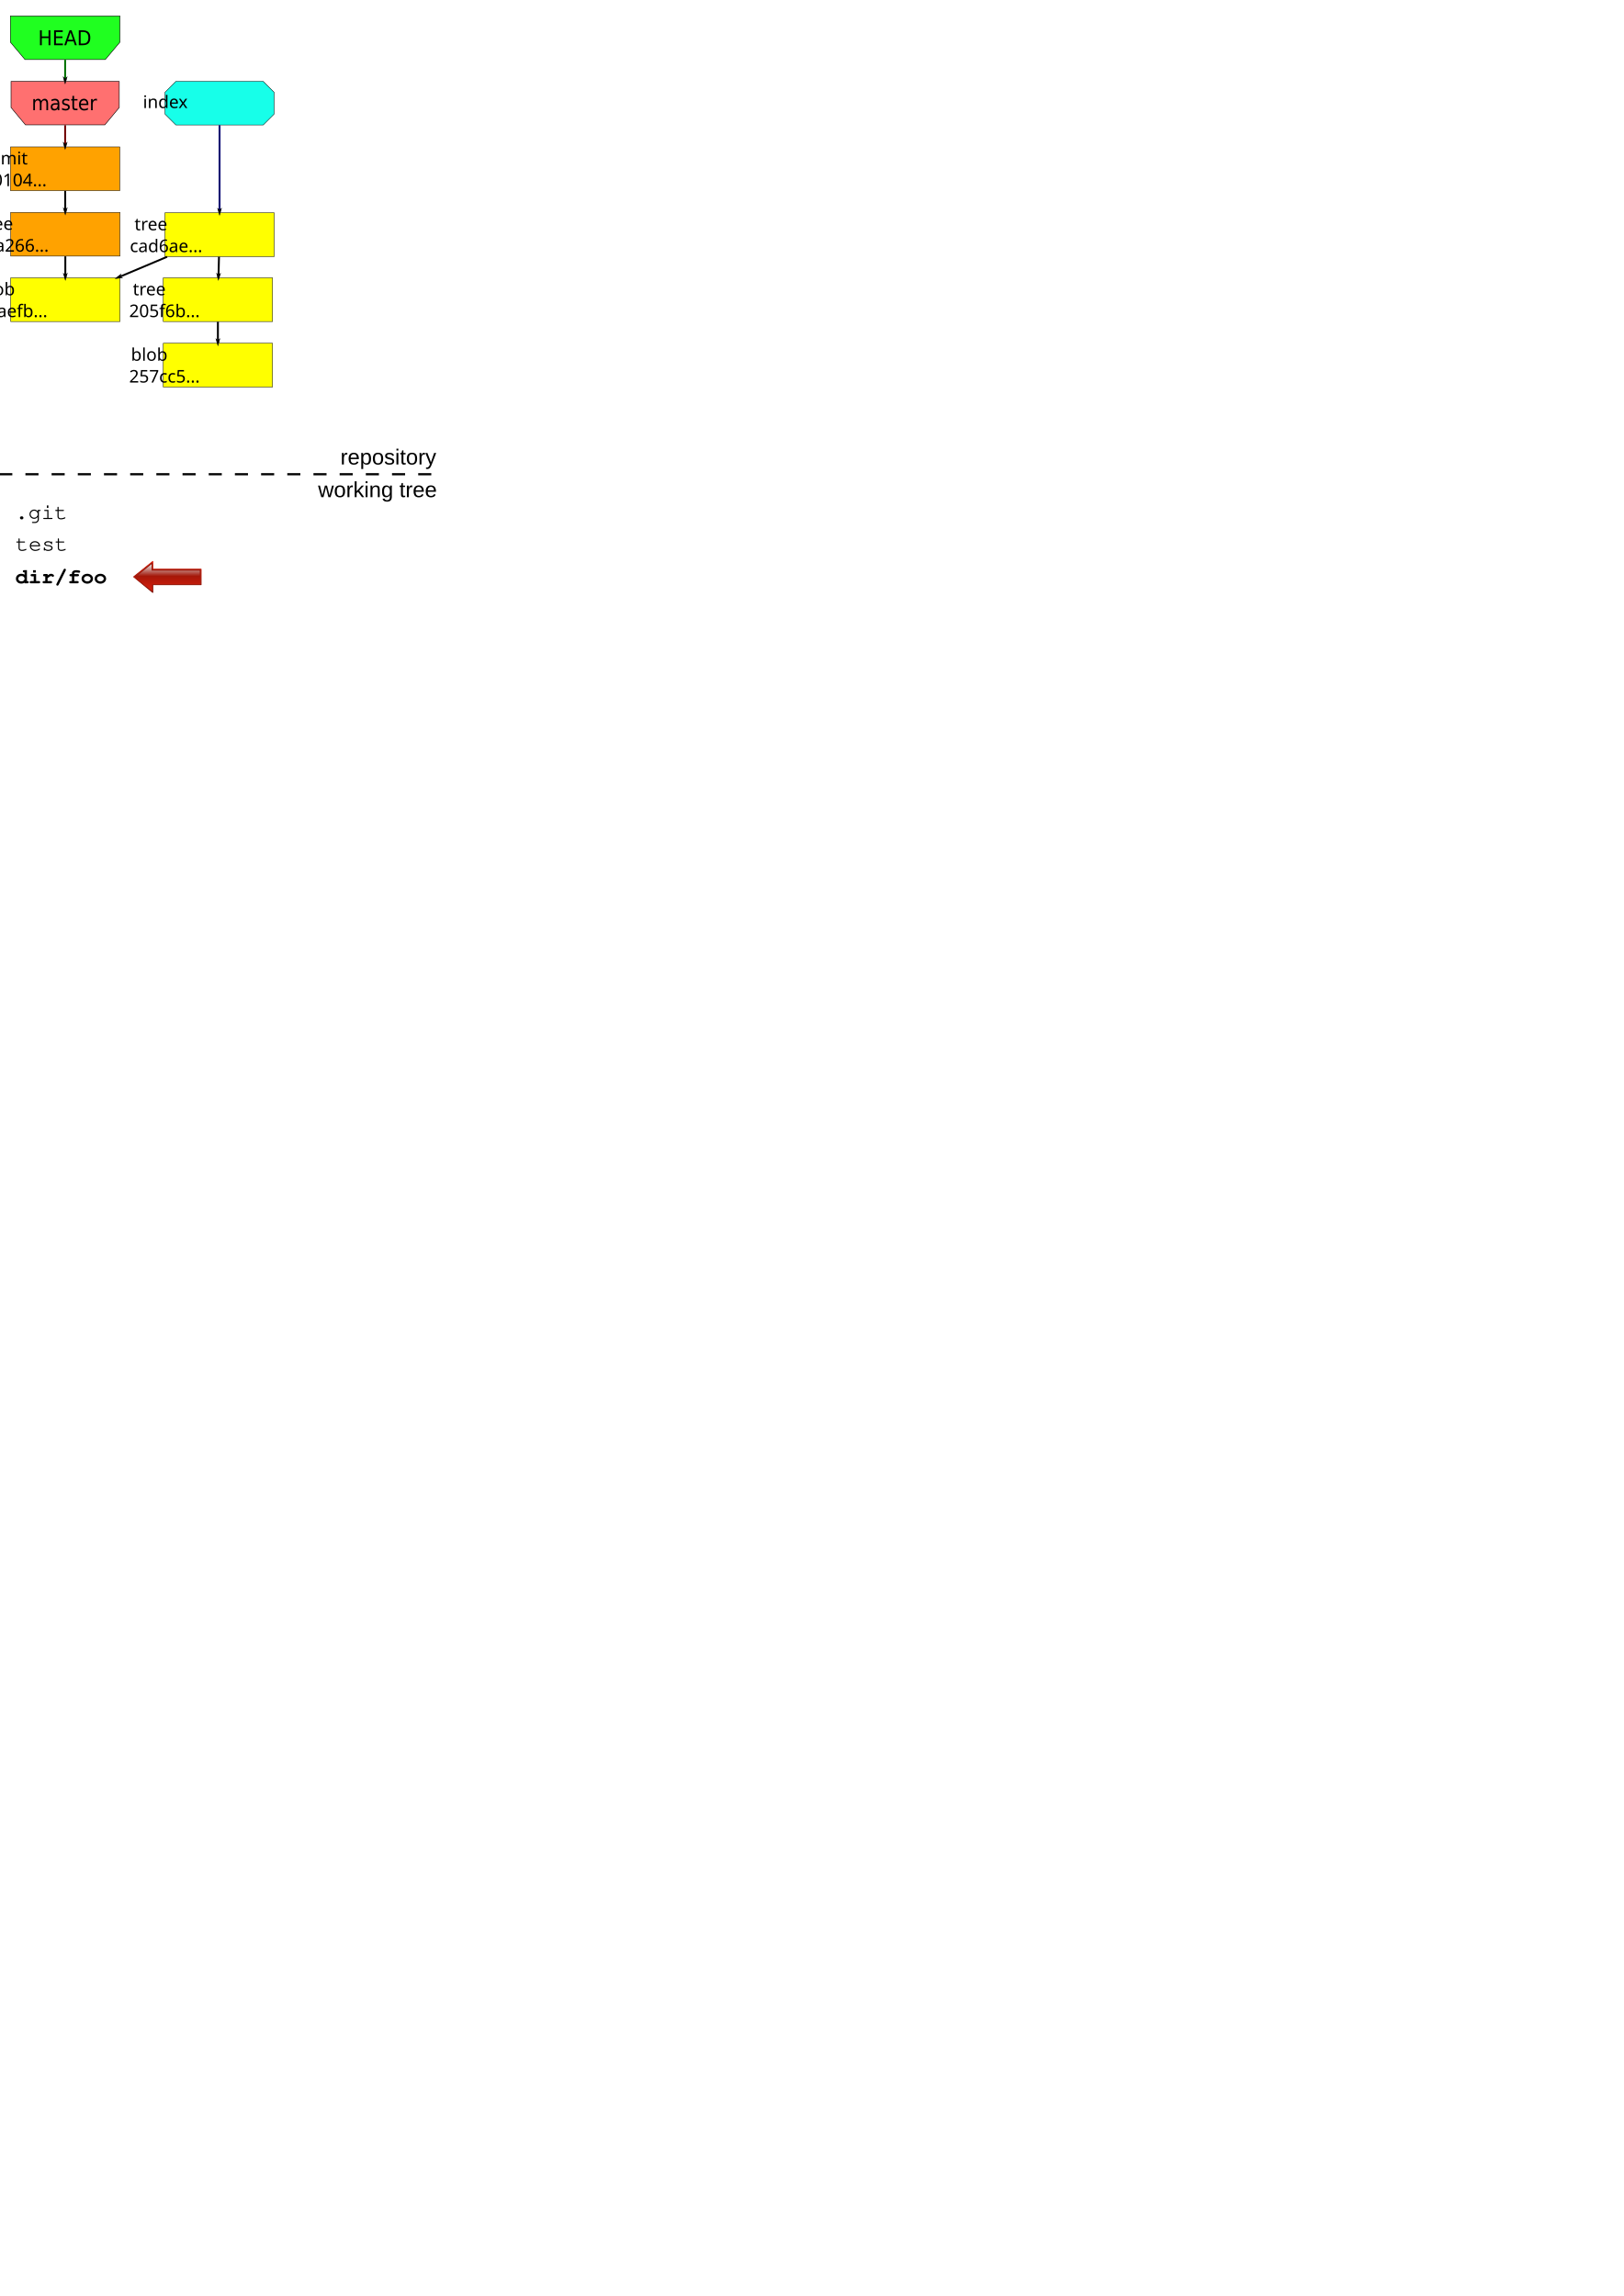
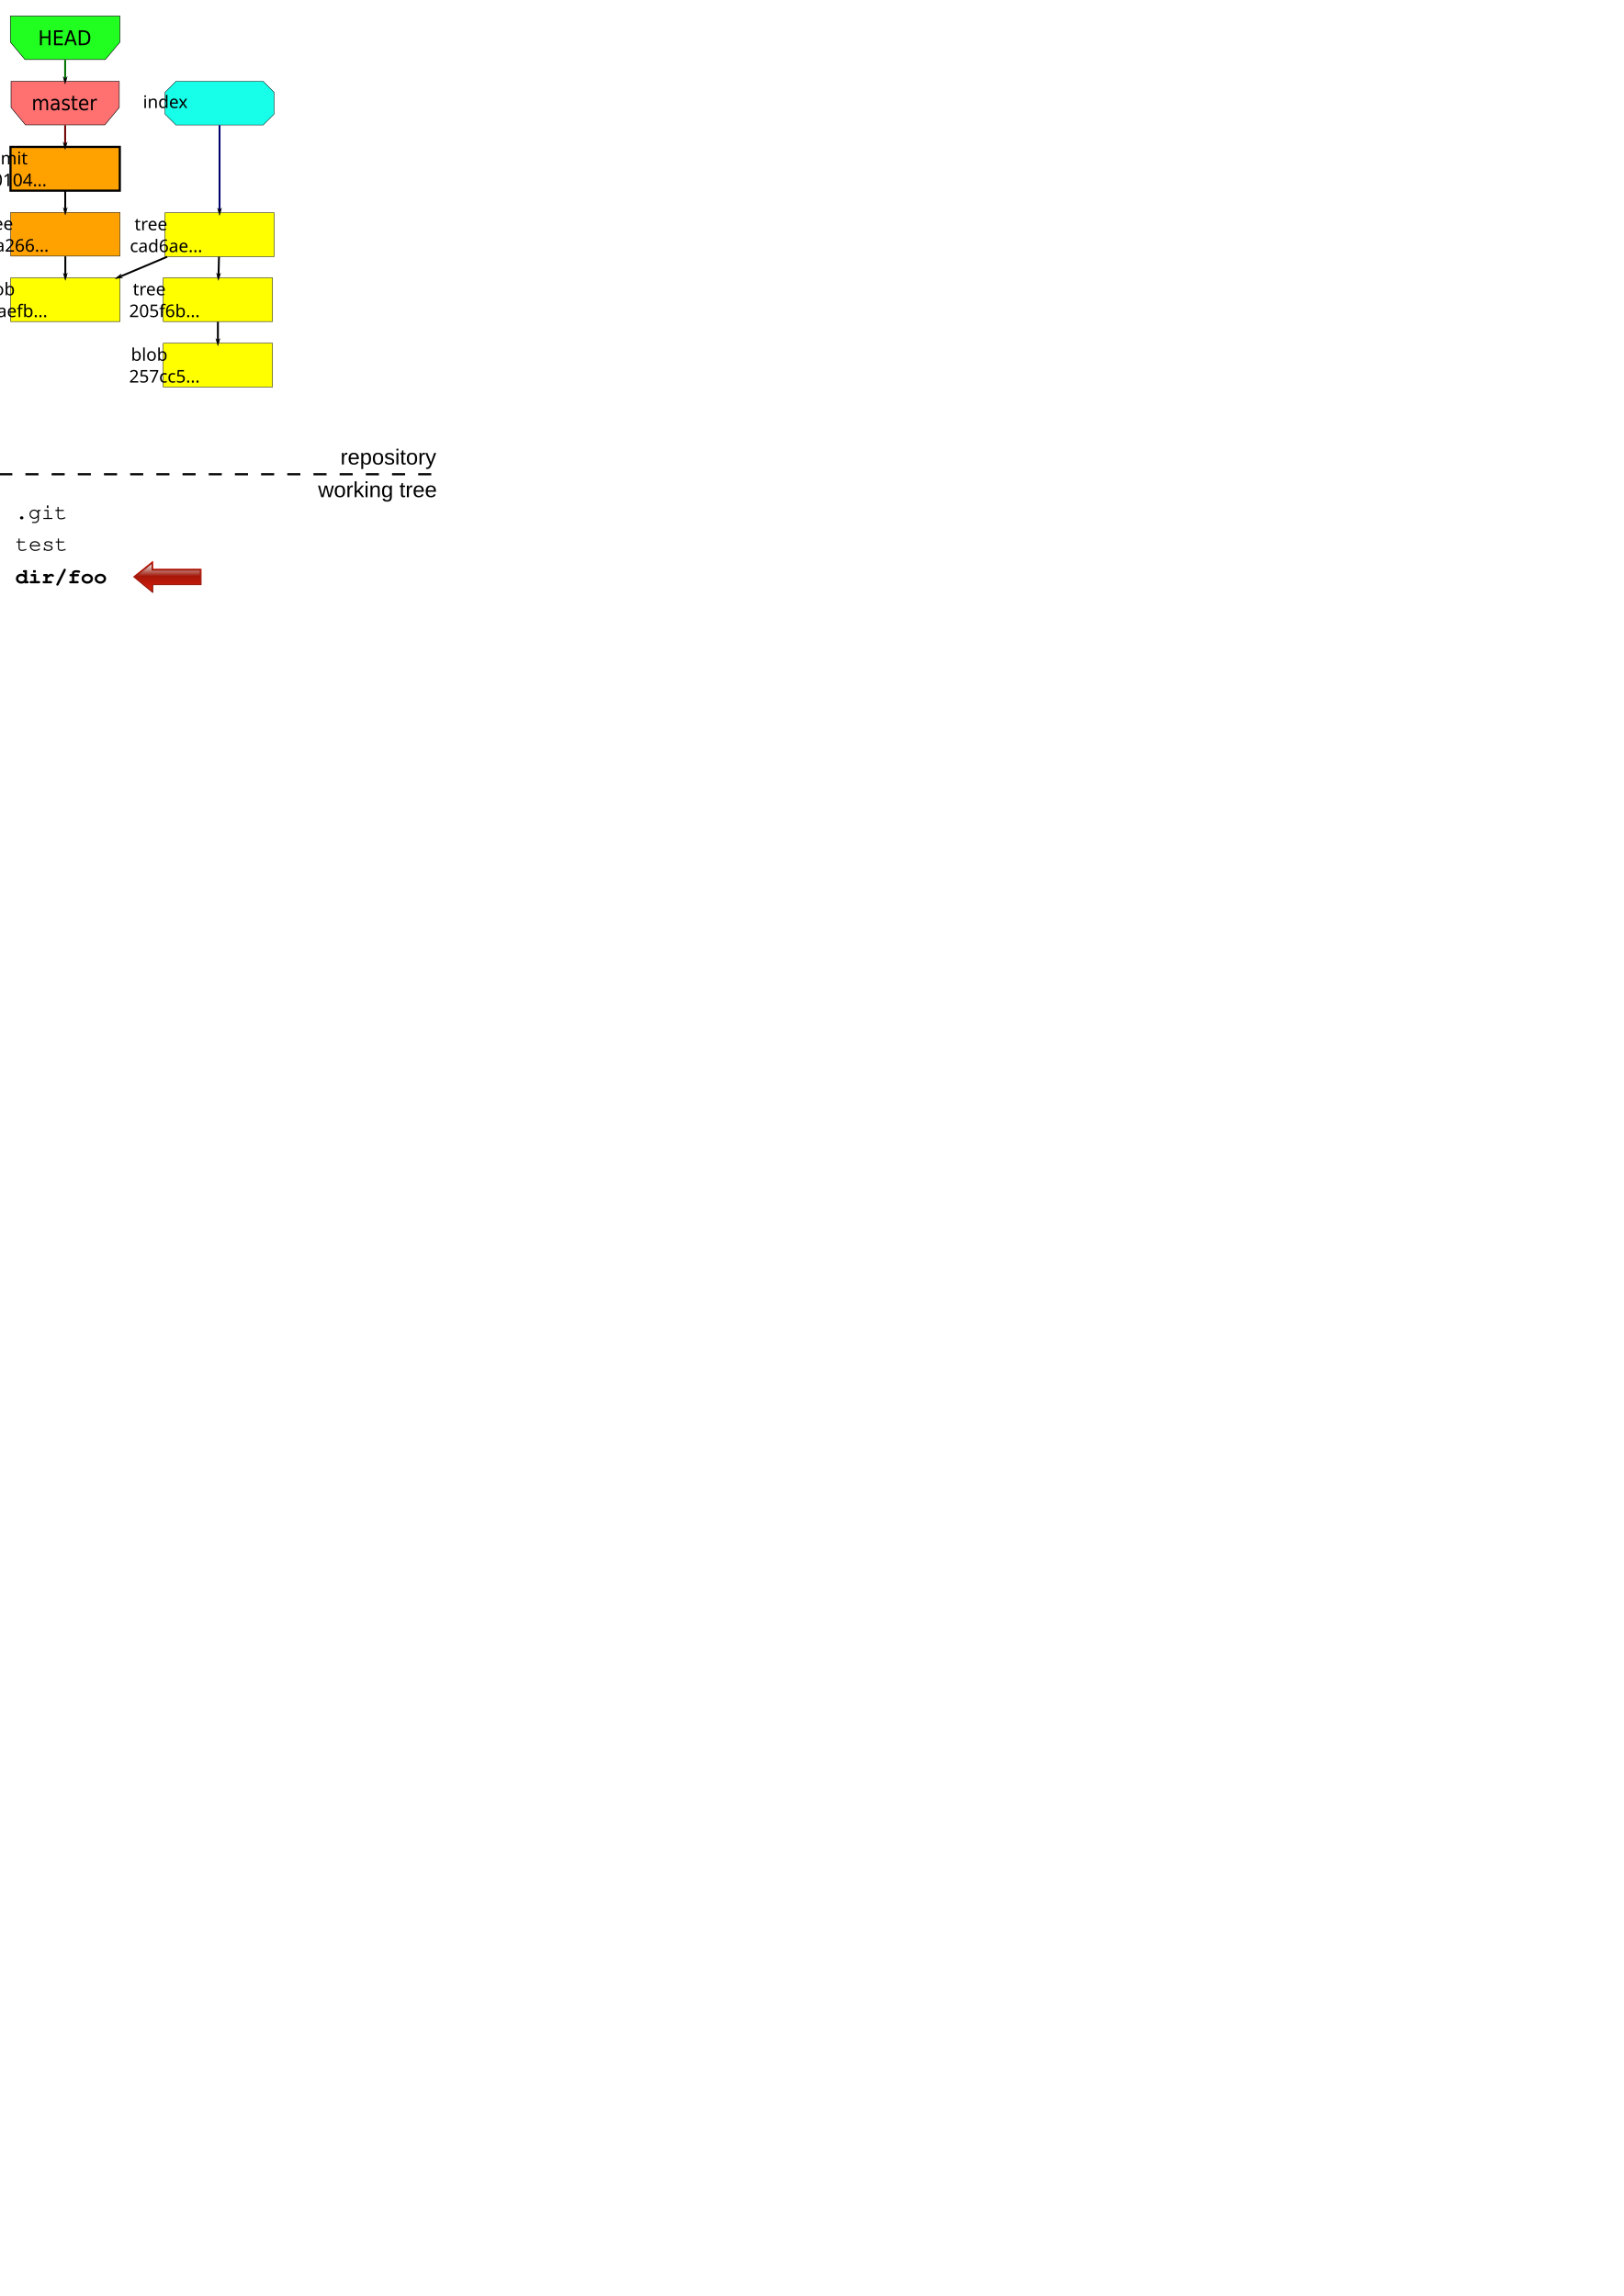
<svg xmlns="http://www.w3.org/2000/svg" xmlns:xlink="http://www.w3.org/1999/xlink" width="744.094" height="1052.362" id="svg1317">
  <defs id="defs1319">
    <linearGradient id="linearGradient1694">
      <stop style="stop-color:#ffffff;stop-opacity:0;" offset="0" id="stop1695" />
      <stop style="stop-color:#ffffff;stop-opacity:1;" offset="1" id="stop1696" />
    </linearGradient>
    <linearGradient y2="646.062" y1="827.013" xlink:href="#linearGradient1694" x2="244.86" x1="244.86" id="linearGradient1702" gradientUnits="userSpaceOnUse" gradientTransform="scale(1.479463,0.675921)" />
    <linearGradient y2="1038.944" y1="635.747" xlink:href="#linearGradient1683" x2="240.862" x1="240.862" id="linearGradient1701" gradientUnits="userSpaceOnUse" gradientTransform="scale(1.475472,0.677749)" />
    <linearGradient id="linearGradient1683">
      <stop style="stop-color:#db1f0c;stop-opacity:1;" offset="0" id="stop1684" />
      <stop style="stop-color:#761006;stop-opacity:1;" offset="1" id="stop1685" />
    </linearGradient>
    <linearGradient y2="636.255" y1="1035.334" xlink:href="#linearGradient1683" x2="242.398" x1="242.398" id="linearGradient1700" gradientUnits="userSpaceOnUse" gradientTransform="scale(1.475472,0.677749)" />
    <marker orient="auto" refY="0.0" refX="0.0" id="Arrow1Sstart" style="overflow:visible">
      <path id="path4028" d="M 0.0,0.0 L 5.0,-5.0 L -12.5,0.0 L 5.0,5.0 L 0.0,0.0 z " style="fill-rule:evenodd;stroke:#000000;stroke-width:1.0pt;marker-start:none" transform="scale(0.2) translate(6,0)" />
    </marker>
    <marker orient="auto" refY="0.0" refX="0.0" id="Arrow1Mstart" style="overflow:visible">
      <path id="path4034" d="M 0.0,0.0 L 5.0,-5.0 L -12.5,0.0 L 5.0,5.0 L 0.0,0.0 z " style="fill-rule:evenodd;stroke:#000000;stroke-width:1.0pt;marker-start:none" transform="scale(0.4) translate(10,0)" />
    </marker>
    <marker orient="auto" refY="0.0" refX="0.0" id="Arrow1Send" style="overflow:visible;">
      <path id="path4025" d="M 0.0,0.0 L 5.0,-5.0 L -12.5,0.0 L 5.0,5.0 L 0.0,0.0 z " style="fill-rule:evenodd;stroke:#000000;stroke-width:1.0pt;marker-start:none;" transform="scale(0.2) rotate(180) translate(6,0)" />
    </marker>
    <marker orient="auto" refY="0.0" refX="0.0" id="Arrow2Mend" style="overflow:visible;">
      <path id="path4013" style="font-size:12.0;fill-rule:evenodd;stroke-width:0.625;stroke-linejoin:round;" d="M 8.719,4.034 L -2.207,0.016 L 8.719,-4.002 C 6.973,-1.63 6.983,1.616 8.719,4.034 z " transform="scale(0.6) rotate(180) translate(0,0)" />
    </marker>
    <marker orient="auto" refY="0.0" refX="0.0" id="Arrow1Mend" style="overflow:visible;">
      <path id="path4031" d="M 0.0,0.0 L 5.0,-5.0 L -12.5,0.0 L 5.0,5.0 L 0.0,0.0 z " style="fill-rule:evenodd;stroke:#000000;stroke-width:1.0pt;marker-start:none;" transform="scale(0.4) rotate(180) translate(10,0)" />
    </marker>
    <marker orient="auto" refY="0.0" refX="0.0" id="Arrow2Mstart" style="overflow:visible">
      <path id="path4016" style="font-size:12.0;fill-rule:evenodd;stroke-width:0.625;stroke-linejoin:round" d="M 8.719,4.034 L -2.207,0.016 L 8.719,-4.002 C 6.973,-1.63 6.983,1.616 8.719,4.034 z " transform="scale(0.6) translate(0,0)" />
    </marker>
    <marker orient="auto" refY="0.0" refX="0.0" id="Arrow1Lstart" style="overflow:visible">
      <path id="path4040" d="M 0.0,0.0 L 5.0,-5.0 L -12.5,0.0 L 5.0,5.0 L 0.0,0.0 z " style="fill-rule:evenodd;stroke:#000000;stroke-width:1.0pt;marker-start:none" transform="scale(0.8) translate(12.5,0)" />
    </marker>
  </defs>
  <g id="layer1" style="opacity:1">
    <rect style="fill:none;fill-opacity:0;stroke:none;stroke-width:1;stroke-linecap:butt;stroke-linejoin:bevel;stroke-miterlimit:4;stroke-dasharray:none;stroke-dashoffset:0;stroke-opacity:1" id="bg" width="200" height="320" x="0" y="0" rx="1" ry="1" />
    <rect style="fill:black;fill-opacity:0.75;stroke:black;stroke-width:0.5;stroke-linecap:butt;stroke-linejoin:miter;stroke-miterlimit:4;stroke-dasharray:none;stroke-dashoffset:0;stroke-opacity:1" id="rect2855" width="0" height="1" x="217" y="77.362" rx="19.921" ry="1" />
    <path style="fill:none;fill-opacity:0.75;fill-rule:evenodd;stroke:#000000;stroke-width:1;stroke-linecap:butt;stroke-linejoin:miter;stroke-opacity:1;stroke-miterlimit:4;stroke-dasharray:6,6;stroke-dashoffset:0" d="M -0.354,217.362 L 199.358,217.362" id="path3514" />
    <text xml:space="preserve" style="font-size:22px;font-style:normal;font-weight:normal;line-height:125%;fill:#000000;fill-opacity:1;stroke:none;stroke-width:1pt;stroke-linecap:butt;stroke-linejoin:miter;stroke-opacity:1;font-family:Bitstream Vera Sans" x="145.766" y="227.862" id="text4328">
      <tspan id="tspan4330" x="145.766" y="227.862" style="font-size:10px;font-style:normal;font-variant:normal;font-weight:normal;font-stretch:normal;text-align:start;line-height:125%;writing-mode:lr-tb;text-anchor:start;font-family:Arial;-inkscape-font-specification:Arial">working tree</tspan>
    </text>
    <text xml:space="preserve" style="font-size:22px;font-style:normal;font-weight:normal;line-height:125%;opacity:1;fill:#000000;fill-opacity:1;stroke:none;stroke-width:1pt;stroke-linecap:butt;stroke-linejoin:miter;stroke-opacity:1;font-family:Bitstream Vera Sans" x="156.001" y="212.889" id="text4332">
      <tspan id="tspan4334" x="156.001" y="212.889" style="font-size:10px;font-style:normal;font-variant:normal;font-weight:normal;font-stretch:normal;text-align:start;line-height:125%;writing-mode:lr-tb;text-anchor:start;font-family:Arial;-inkscape-font-specification:Arial">repository</tspan>
    </text>
    <text xml:space="preserve" style="font-size:10px;font-style:normal;font-variant:normal;font-weight:normal;font-stretch:normal;text-align:start;line-height:125%;writing-mode:lr-tb;text-anchor:start;opacity:1;fill:#000000;fill-opacity:1;stroke:none;stroke-width:1pt;stroke-linecap:butt;stroke-linejoin:miter;stroke-opacity:1;font-family:Sans;-inkscape-font-specification:Sans" x="6.939" y="237.889" id="text4336">
      <tspan x="6.939" y="237.889" style="font-size:10px;font-style:normal;font-variant:normal;font-weight:normal;font-stretch:normal;text-align:start;line-height:125%;writing-mode:lr-tb;text-anchor:start;font-family:Nimbus Mono L;-inkscape-font-specification:Nimbus Mono L" id="tspan4346">.git</tspan>
    </text>
    <g id="g4933" transform="translate(-5.345899,-5.023993)">
      <path id="path4877" d="M 10.403,42.362 L 10.403,54.305 L 17.016,62.266 L 53.387,62.266 L 60,54.305 L 60,42.362 L 10.403,42.362 z" style="opacity:1;fill:#ff7070;fill-opacity:1;fill-rule:evenodd;stroke:#000000;stroke-width:0.253;stroke-linecap:butt;stroke-linejoin:miter;stroke-miterlimit:4;stroke-dasharray:none;stroke-opacity:1" />
      <text id="text4879" y="52.863" x="20.831" style="font-size:6.695px;font-style:normal;font-weight:normal;line-height:125%;opacity:1;fill:#000000;fill-opacity:1;stroke:none;stroke-width:1pt;stroke-linecap:butt;stroke-linejoin:miter;stroke-opacity:1;font-family:Bitstream Vera Sans" xml:space="preserve" transform="scale(0.9517883,1.050654)">
        <tspan style="font-size:8.927px;font-style:normal;font-variant:normal;font-weight:normal;font-stretch:normal;text-align:start;line-height:125%;writing-mode:lr-tb;text-anchor:start;font-family:Bitstream Vera Sans" y="52.863" x="20.831" id="tspan4881">master</tspan>
      </text>
    </g>
    <g id="g4941" transform="translate(-5.253115,-2.3989149e-2)">
      <path id="path4905" d="M 10,7.362 L 10,19.328 L 16.696,27.305 L 53.522,27.305 L 60.218,19.328 L 60.218,7.362 L 10,7.362 z" style="opacity:1;fill:#20ff20;fill-opacity:1;fill-rule:evenodd;stroke:#000000;stroke-width:0.253;stroke-linecap:butt;stroke-linejoin:miter;stroke-miterlimit:4;stroke-dasharray:none;stroke-opacity:1" />
      <text id="text4907" y="19.862" x="23.758" style="font-size:6.743px;font-style:normal;font-weight:normal;line-height:125%;opacity:1;fill:#000000;fill-opacity:1;stroke:none;stroke-width:1pt;stroke-linecap:butt;stroke-linejoin:miter;stroke-opacity:1;font-family:Bitstream Vera Sans" xml:space="preserve" transform="scale(0.9568013,1.045149)">
        <tspan style="font-size:8.991px;font-style:normal;font-variant:normal;font-weight:normal;font-stretch:normal;text-align:start;line-height:125%;writing-mode:lr-tb;text-anchor:start;font-family:Bitstream Vera Sans" y="19.862" x="23.758" id="tspan4909">HEAD</tspan>
      </text>
    </g>
    <g id="g4924" transform="translate(-5.162313,-10.04457)">
-       <path id="path4885" d="M 60.059,77.383 L 60.059,97.431 L 9.977,97.431 L 9.977,77.383 L 60.059,77.383 z" style="opacity:1;fill:#ffa200;fill-opacity:1;fill-rule:evenodd;stroke:#000000;stroke-width:0.207;stroke-linecap:butt;stroke-linejoin:miter;stroke-miterlimit:4;stroke-dasharray:none;stroke-opacity:1" />
+       <path id="path4885" d="M 60.059,77.383 L 60.059,97.431 L 9.977,97.431 L 9.977,77.383 L 60.059,77.383 z" style="opacity:1;fill:#ffa200;fill-opacity:1;fill-rule:evenodd;stroke:#000000;stroke-width:1;stroke-linecap:butt;stroke-linejoin:miter;stroke-miterlimit:4;stroke-dasharray:none;stroke-opacity:1" />
      <text id="text4916" y="85.389" x="35.022" style="font-size:22px;font-style:normal;font-weight:normal;line-height:125%;fill:#000000;fill-opacity:1;stroke:none;stroke-width:1pt;stroke-linecap:butt;stroke-linejoin:miter;stroke-opacity:1;font-family:Bitstream Vera Sans" xml:space="preserve">
        <tspan style="font-size:8px;font-style:normal;font-variant:normal;font-weight:normal;font-stretch:normal;text-align:center;line-height:125%;writing-mode:lr-tb;text-anchor:middle;font-family:Sans;-inkscape-font-specification:Sans" y="85.389" x="35.022" id="tspan4918">commit</tspan>
        <tspan id="tspan4920" style="font-size:8px;font-style:normal;font-variant:normal;font-weight:normal;font-stretch:normal;text-align:center;line-height:125%;writing-mode:lr-tb;text-anchor:middle;font-family:Sans;-inkscape-font-specification:Sans" y="95.389" x="35.022">6f0104...</tspan>
      </text>
    </g>
    <g id="g5326" transform="translate(65.61277,-5.071872)">
      <path id="path4948" d="M 55,42.362 L 60,47.362 L 60,57.362 L 55,62.362 L 15,62.362 L 10,57.362 L 10,47.362 L 15,42.362 L 55,42.362 z" style="opacity:1;fill:#17ffe9;fill-opacity:1;fill-rule:evenodd;stroke:#000000;stroke-width:0.207;stroke-linecap:butt;stroke-linejoin:miter;stroke-miterlimit:4;stroke-dasharray:none;stroke-opacity:1" />
      <text id="text4950" y="54.611" x="34.609" style="font-size:22px;font-style:normal;font-weight:normal;line-height:125%;opacity:1;fill:#000000;fill-opacity:1;stroke:none;stroke-width:1pt;stroke-linecap:butt;stroke-linejoin:miter;stroke-opacity:1;font-family:Bitstream Vera Sans" xml:space="preserve">
        <tspan id="tspan4954" style="font-size:8px;font-style:normal;font-variant:normal;font-weight:normal;font-stretch:normal;text-align:center;line-height:125%;writing-mode:lr-tb;text-anchor:middle;font-family:Sans;-inkscape-font-specification:Sans" y="54.611" x="34.609">index</tspan>
      </text>
    </g>
    <text xml:space="preserve" style="font-size:10px;font-style:normal;font-variant:normal;font-weight:normal;font-stretch:normal;text-align:start;line-height:125%;writing-mode:lr-tb;text-anchor:start;opacity:1;fill:#000000;fill-opacity:1;stroke:none;stroke-width:1pt;stroke-linecap:butt;stroke-linejoin:miter;stroke-opacity:1;font-family:Sans;-inkscape-font-specification:Sans" x="7.091" y="252.362" id="text2422">
      <tspan x="7.091" y="252.362" style="font-size:10px;font-style:normal;font-variant:normal;font-weight:normal;font-stretch:normal;text-align:start;line-height:125%;writing-mode:lr-tb;text-anchor:start;font-family:Nimbus Mono L;-inkscape-font-specification:Nimbus Mono L" id="tspan2424">test</tspan>
    </text>
    <g style="opacity:1" id="g2426" transform="translate(-5.080525,19.95543)">
      <path id="path2428" d="M 60.059,77.383 L 60.059,97.431 L 9.977,97.431 L 9.977,77.383 L 60.059,77.383 z" style="opacity:1;fill:#ffa200;fill-opacity:1;fill-rule:evenodd;stroke:#000000;stroke-width:0.207;stroke-linecap:butt;stroke-linejoin:miter;stroke-miterlimit:4;stroke-dasharray:none;stroke-opacity:1" />
      <text id="text2430" y="85.389" x="35.022" style="font-size:22px;font-style:normal;font-weight:normal;line-height:125%;fill:#000000;fill-opacity:1;stroke:none;stroke-width:1pt;stroke-linecap:butt;stroke-linejoin:miter;stroke-opacity:1;font-family:Bitstream Vera Sans" xml:space="preserve">
        <tspan style="font-size:8px;font-style:normal;font-variant:normal;font-weight:normal;font-stretch:normal;text-align:center;line-height:125%;writing-mode:lr-tb;text-anchor:middle;font-family:Sans;-inkscape-font-specification:Sans" y="85.389" x="35.022" id="tspan2432">tree</tspan>
        <tspan id="tspan2434" style="font-size:8px;font-style:normal;font-variant:normal;font-weight:normal;font-stretch:normal;text-align:center;line-height:125%;writing-mode:lr-tb;text-anchor:middle;font-family:Sans;-inkscape-font-specification:Sans" y="95.389" x="35.022">52a266...</tspan>
      </text>
    </g>
    <g style="opacity:1" id="g2436" transform="translate(-5.080525,49.95542)">
      <path id="path2438" d="M 60.059,77.383 L 60.059,97.431 L 9.977,97.431 L 9.977,77.383 L 60.059,77.383 z" style="opacity:1;fill:#ffff00;fill-opacity:1;fill-rule:evenodd;stroke:#000000;stroke-width:0.207;stroke-linecap:butt;stroke-linejoin:miter;stroke-miterlimit:4;stroke-dasharray:none;stroke-opacity:1" />
      <text id="text2440" y="85.389" x="35.022" style="font-size:22px;font-style:normal;font-weight:normal;line-height:125%;fill:#000000;fill-opacity:1;stroke:none;stroke-width:1pt;stroke-linecap:butt;stroke-linejoin:miter;stroke-opacity:1;font-family:Bitstream Vera Sans" xml:space="preserve">
        <tspan style="font-size:8px;font-style:normal;font-variant:normal;font-weight:normal;font-stretch:normal;text-align:center;line-height:125%;writing-mode:lr-tb;text-anchor:middle;font-family:Sans;-inkscape-font-specification:Sans" y="85.389" x="35.022" id="tspan2442">blob</tspan>
        <tspan id="tspan2444" style="font-size:8px;font-style:normal;font-variant:normal;font-weight:normal;font-stretch:normal;text-align:center;line-height:125%;writing-mode:lr-tb;text-anchor:middle;font-family:Sans;-inkscape-font-specification:Sans" y="95.389" x="35.022">9daefb...</tspan>
      </text>
    </g>
    <path style="opacity:1;fill:none;fill-opacity:0.75;fill-rule:evenodd;stroke:#000000;stroke-width:0.864;stroke-linecap:butt;stroke-linejoin:miter;marker-start:url(#Arrow1Sstart);marker-end:none;stroke-miterlimit:4;stroke-dasharray:none;stroke-opacity:1;display:inline" d="M 29.91,97.235 L 29.883,87.489" id="path2446" />
    <path style="opacity:1;fill:none;fill-opacity:0.75;fill-rule:evenodd;stroke:#000000;stroke-width:0.864;stroke-linecap:butt;stroke-linejoin:miter;marker-start:url(#Arrow1Sstart);marker-end:none;stroke-miterlimit:4;stroke-dasharray:none;stroke-opacity:1;display:inline" d="M 29.938,127.235 L 29.938,117.489" id="path2448" />
    <g style="opacity:1" id="g2441" transform="translate(65.59462,20.16196)">
      <path id="path2443" d="M 60.059,77.383 L 60.059,97.431 L 9.977,97.431 L 9.977,77.383 L 60.059,77.383 z" style="opacity:1;fill:#ffff00;fill-opacity:1;fill-rule:evenodd;stroke:#000000;stroke-width:0.207;stroke-linecap:butt;stroke-linejoin:miter;stroke-miterlimit:4;stroke-dasharray:none;stroke-opacity:1" />
      <text id="text2445" y="85.389" x="35.022" style="font-size:22px;font-style:normal;font-weight:normal;line-height:125%;fill:#000000;fill-opacity:1;stroke:none;stroke-width:1pt;stroke-linecap:butt;stroke-linejoin:miter;stroke-opacity:1;font-family:Bitstream Vera Sans" xml:space="preserve">
        <tspan style="font-size:8px;font-style:normal;font-variant:normal;font-weight:normal;font-stretch:normal;text-align:center;line-height:125%;writing-mode:lr-tb;text-anchor:middle;font-family:Sans;-inkscape-font-specification:Sans" y="85.389" x="35.022" id="tspan2447">tree</tspan>
        <tspan id="tspan2449" style="font-size:8px;font-style:normal;font-variant:normal;font-weight:normal;font-stretch:normal;text-align:center;line-height:125%;writing-mode:lr-tb;text-anchor:middle;font-family:Sans;-inkscape-font-specification:Sans" y="95.389" x="35.022">cad6ae...</tspan>
      </text>
    </g>
    <g style="opacity:1" id="g2451" transform="translate(64.83769,79.95543)">
      <path id="path2453" d="M 60.059,77.383 L 60.059,97.431 L 9.977,97.431 L 9.977,77.383 L 60.059,77.383 z" style="opacity:1;fill:#ffff00;fill-opacity:1;fill-rule:evenodd;stroke:#000000;stroke-width:0.207;stroke-linecap:butt;stroke-linejoin:miter;stroke-miterlimit:4;stroke-dasharray:none;stroke-opacity:1" />
      <text id="text2455" y="85.389" x="35.022" style="font-size:22px;font-style:normal;font-weight:normal;line-height:125%;fill:#000000;fill-opacity:1;stroke:none;stroke-width:1pt;stroke-linecap:butt;stroke-linejoin:miter;stroke-opacity:1;font-family:Bitstream Vera Sans" xml:space="preserve">
        <tspan style="font-size:8px;font-style:normal;font-variant:normal;font-weight:normal;font-stretch:normal;text-align:center;line-height:125%;writing-mode:lr-tb;text-anchor:middle;font-family:Sans;-inkscape-font-specification:Sans" y="85.389" x="35.022" id="tspan2457">blob</tspan>
        <tspan id="tspan2459" style="font-size:8px;font-style:normal;font-variant:normal;font-weight:normal;font-stretch:normal;text-align:center;line-height:125%;writing-mode:lr-tb;text-anchor:middle;font-family:Sans;-inkscape-font-specification:Sans" y="95.389" x="35.022">257cc5...</tspan>
      </text>
    </g>
    <path style="opacity:1;fill:none;fill-opacity:0.75;fill-rule:evenodd;stroke:#000071;stroke-width:0.864;stroke-linecap:butt;stroke-linejoin:miter;marker-start:url(#Arrow1Sstart);marker-end:none;stroke-miterlimit:4;stroke-dasharray:none;stroke-opacity:1;display:inline" d="M 100.613,97.441 L 100.613,57.394" id="path2450" />
    <g style="opacity:1" id="g2463" transform="translate(64.83769,49.95542)">
      <path id="path2465" d="M 60.059,77.383 L 60.059,97.431 L 9.977,97.431 L 9.977,77.383 L 60.059,77.383 z" style="opacity:1;fill:#ffff00;fill-opacity:1;fill-rule:evenodd;stroke:#000000;stroke-width:0.207;stroke-linecap:butt;stroke-linejoin:miter;stroke-miterlimit:4;stroke-dasharray:none;stroke-opacity:1" />
      <text id="text2467" y="85.389" x="35.022" style="font-size:22px;font-style:normal;font-weight:normal;line-height:125%;fill:#000000;fill-opacity:1;stroke:none;stroke-width:1pt;stroke-linecap:butt;stroke-linejoin:miter;stroke-opacity:1;font-family:Bitstream Vera Sans" xml:space="preserve">
        <tspan style="font-size:8px;font-style:normal;font-variant:normal;font-weight:normal;font-stretch:normal;text-align:center;line-height:125%;writing-mode:lr-tb;text-anchor:middle;font-family:Sans;-inkscape-font-specification:Sans" y="85.389" x="35.022" id="tspan2469">tree</tspan>
        <tspan id="tspan2471" style="font-size:8px;font-style:normal;font-variant:normal;font-weight:normal;font-stretch:normal;text-align:center;line-height:125%;writing-mode:lr-tb;text-anchor:middle;font-family:Sans;-inkscape-font-specification:Sans" y="95.389" x="35.022">205f6b...</tspan>
      </text>
    </g>
    <path style="opacity:1;fill:none;fill-opacity:0.75;fill-rule:evenodd;stroke:#000000;stroke-width:0.864;stroke-linecap:butt;stroke-linejoin:miter;marker-start:url(#Arrow1Sstart);marker-end:none;stroke-miterlimit:4;stroke-dasharray:none;stroke-opacity:1;display:inline" d="M 53.961,127.235 L 76.589,117.696" id="path2473" />
    <path style="opacity:1;fill:none;fill-opacity:0.75;fill-rule:evenodd;stroke:#000000;stroke-width:0.864;stroke-linecap:butt;stroke-linejoin:miter;marker-start:url(#Arrow1Sstart);marker-end:none;stroke-miterlimit:4;stroke-dasharray:none;stroke-opacity:1;display:inline" d="M 99.856,157.235 L 99.856,147.489" id="path2475" />
    <path style="opacity:1;fill:none;fill-opacity:0.75;fill-rule:evenodd;stroke:#000000;stroke-width:0.864;stroke-linecap:butt;stroke-linejoin:miter;marker-start:url(#Arrow1Sstart);marker-end:none;stroke-miterlimit:4;stroke-dasharray:none;stroke-opacity:1;display:inline" d="M 100.113,127.235 L 100.355,117.696" id="path2461" />
    <path style="opacity:1;fill:none;fill-opacity:0.75;fill-rule:evenodd;stroke:#710000;stroke-width:0.864;stroke-linecap:butt;stroke-linejoin:miter;marker-start:url(#Arrow1Sstart);marker-end:none;stroke-miterlimit:4;stroke-dasharray:none;stroke-opacity:1;display:inline" d="M 29.856,67.235 L 29.856,57.369" id="path4891" />
    <path style="opacity:1;fill:none;fill-opacity:0.75;fill-rule:evenodd;stroke:#007100;stroke-width:0.864;stroke-linecap:butt;stroke-linejoin:miter;marker-start:url(#Arrow1Sstart);marker-end:none;stroke-miterlimit:4;stroke-dasharray:none;stroke-opacity:1;display:inline" d="M 29.856,37.212 L 29.856,27.408" id="path4911" />
    <text xml:space="preserve" style="font-size:10px;font-style:normal;font-variant:normal;font-weight:normal;font-stretch:normal;text-align:start;line-height:125%;writing-mode:lr-tb;text-anchor:start;opacity:1;fill:#000000;fill-opacity:1;stroke:none;stroke-width:1pt;stroke-linecap:butt;stroke-linejoin:miter;stroke-opacity:1;font-family:Sans;-inkscape-font-specification:Sans" x="7" y="267.362" id="text3786">
      <tspan x="7" y="267.362" style="font-size:10px;font-style:normal;font-variant:normal;font-weight:bold;font-stretch:normal;text-align:start;line-height:125%;writing-mode:lr;text-anchor:start;font-family:Nimbus Mono L;-inkscape-font-specification:Nimbus Mono L Bold" id="tspan3788">dir/foo</tspan>
    </text>
    <g style="opacity:1" id="g13695" transform="matrix(5e-2,0,0,5e-2,60.62093,256.4612)">
      <g id="g1260">
        <path transform="translate(-32.57368,-406.7069)" style="fill:url(#linearGradient1700);fill-opacity:1;fill-rule:evenodd;stroke:url(#linearGradient1701);stroke-width:8.75;stroke-linecap:butt;stroke-linejoin:round;stroke-miterlimit:4;stroke-opacity:1" id="path1061" d="M 45.593,565.217 L 220.155,708.191 L 220.155,637.325 L 663.068,637.325 L 663.068,495.593 L 220.155,495.593 L 220.155,424.727 L 45.593,565.217 z" />
        <path transform="translate(-32.57368,-406.7069)" style="fill:url(#linearGradient1702);fill-opacity:1;fill-rule:evenodd;stroke:none;stroke-width:8.75;stroke-linecap:butt;stroke-linejoin:miter;stroke-miterlimit:4;stroke-opacity:1" id="path1691" d="M 62.969,565.979 L 209.459,591.616 L 651.51,591.616 L 651.51,507.867 L 209.459,507.867 L 209.459,448.717 L 62.969,565.979 z" />
      </g>
    </g>
  </g>
</svg>
